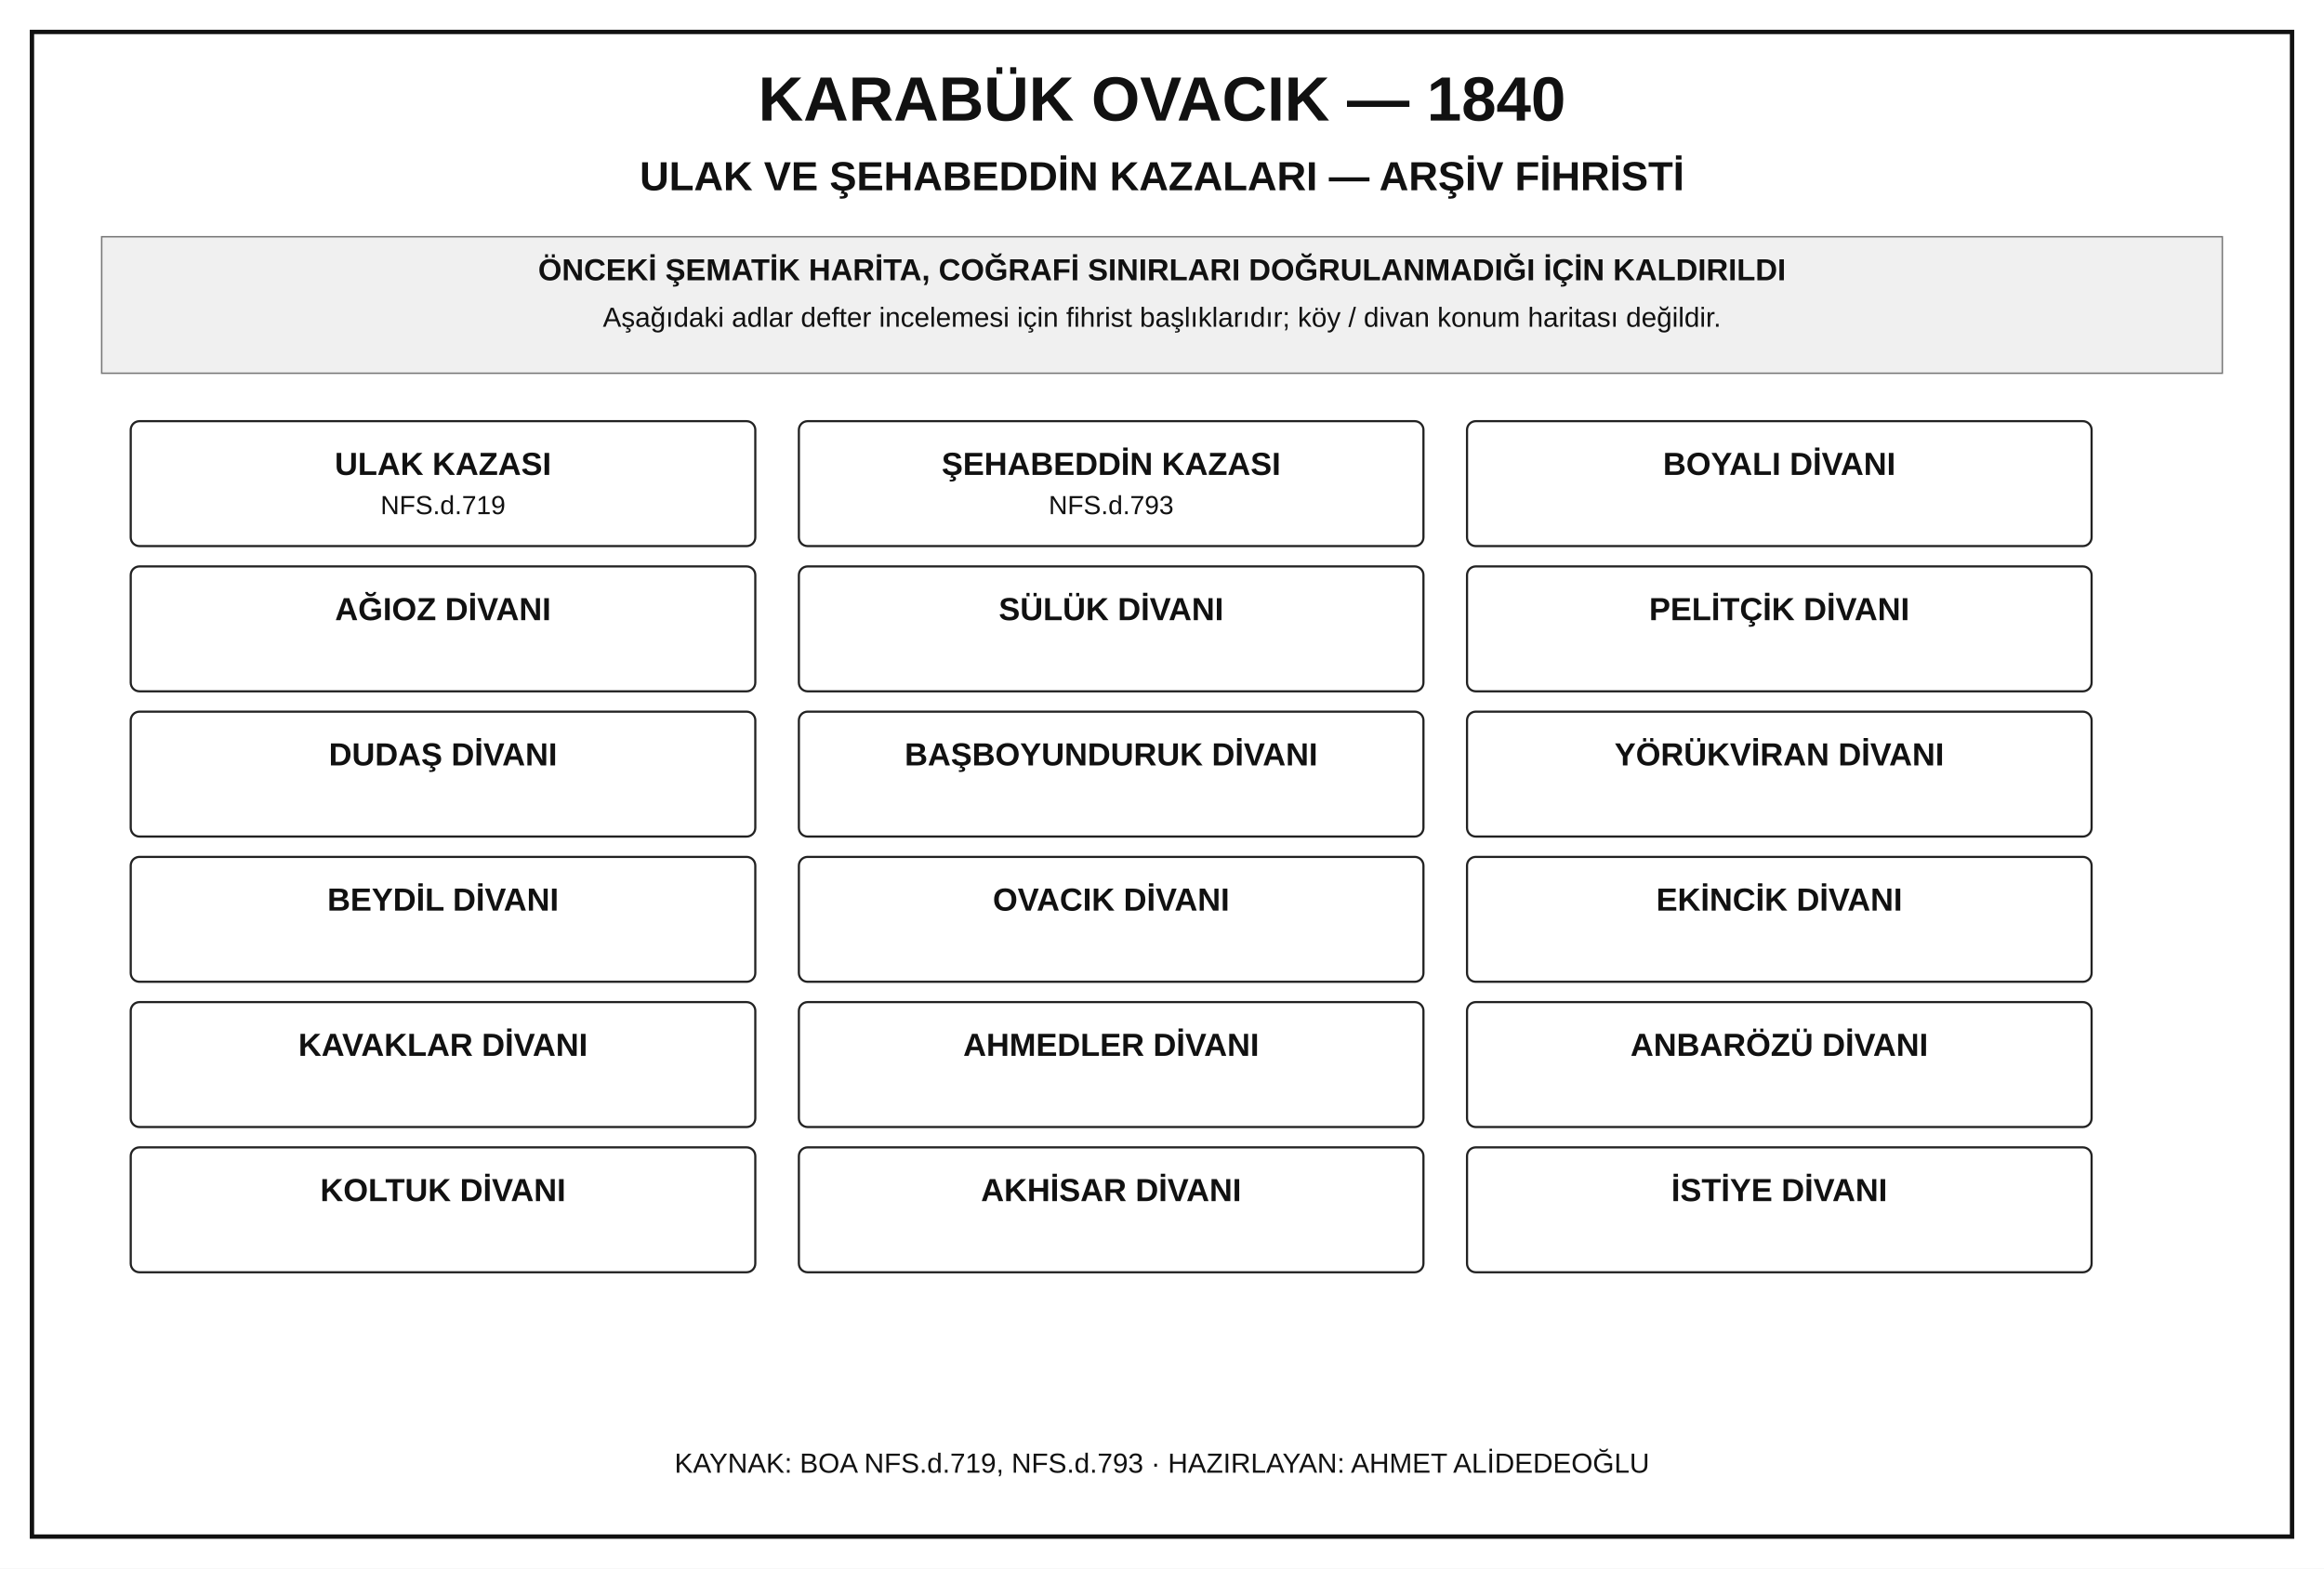
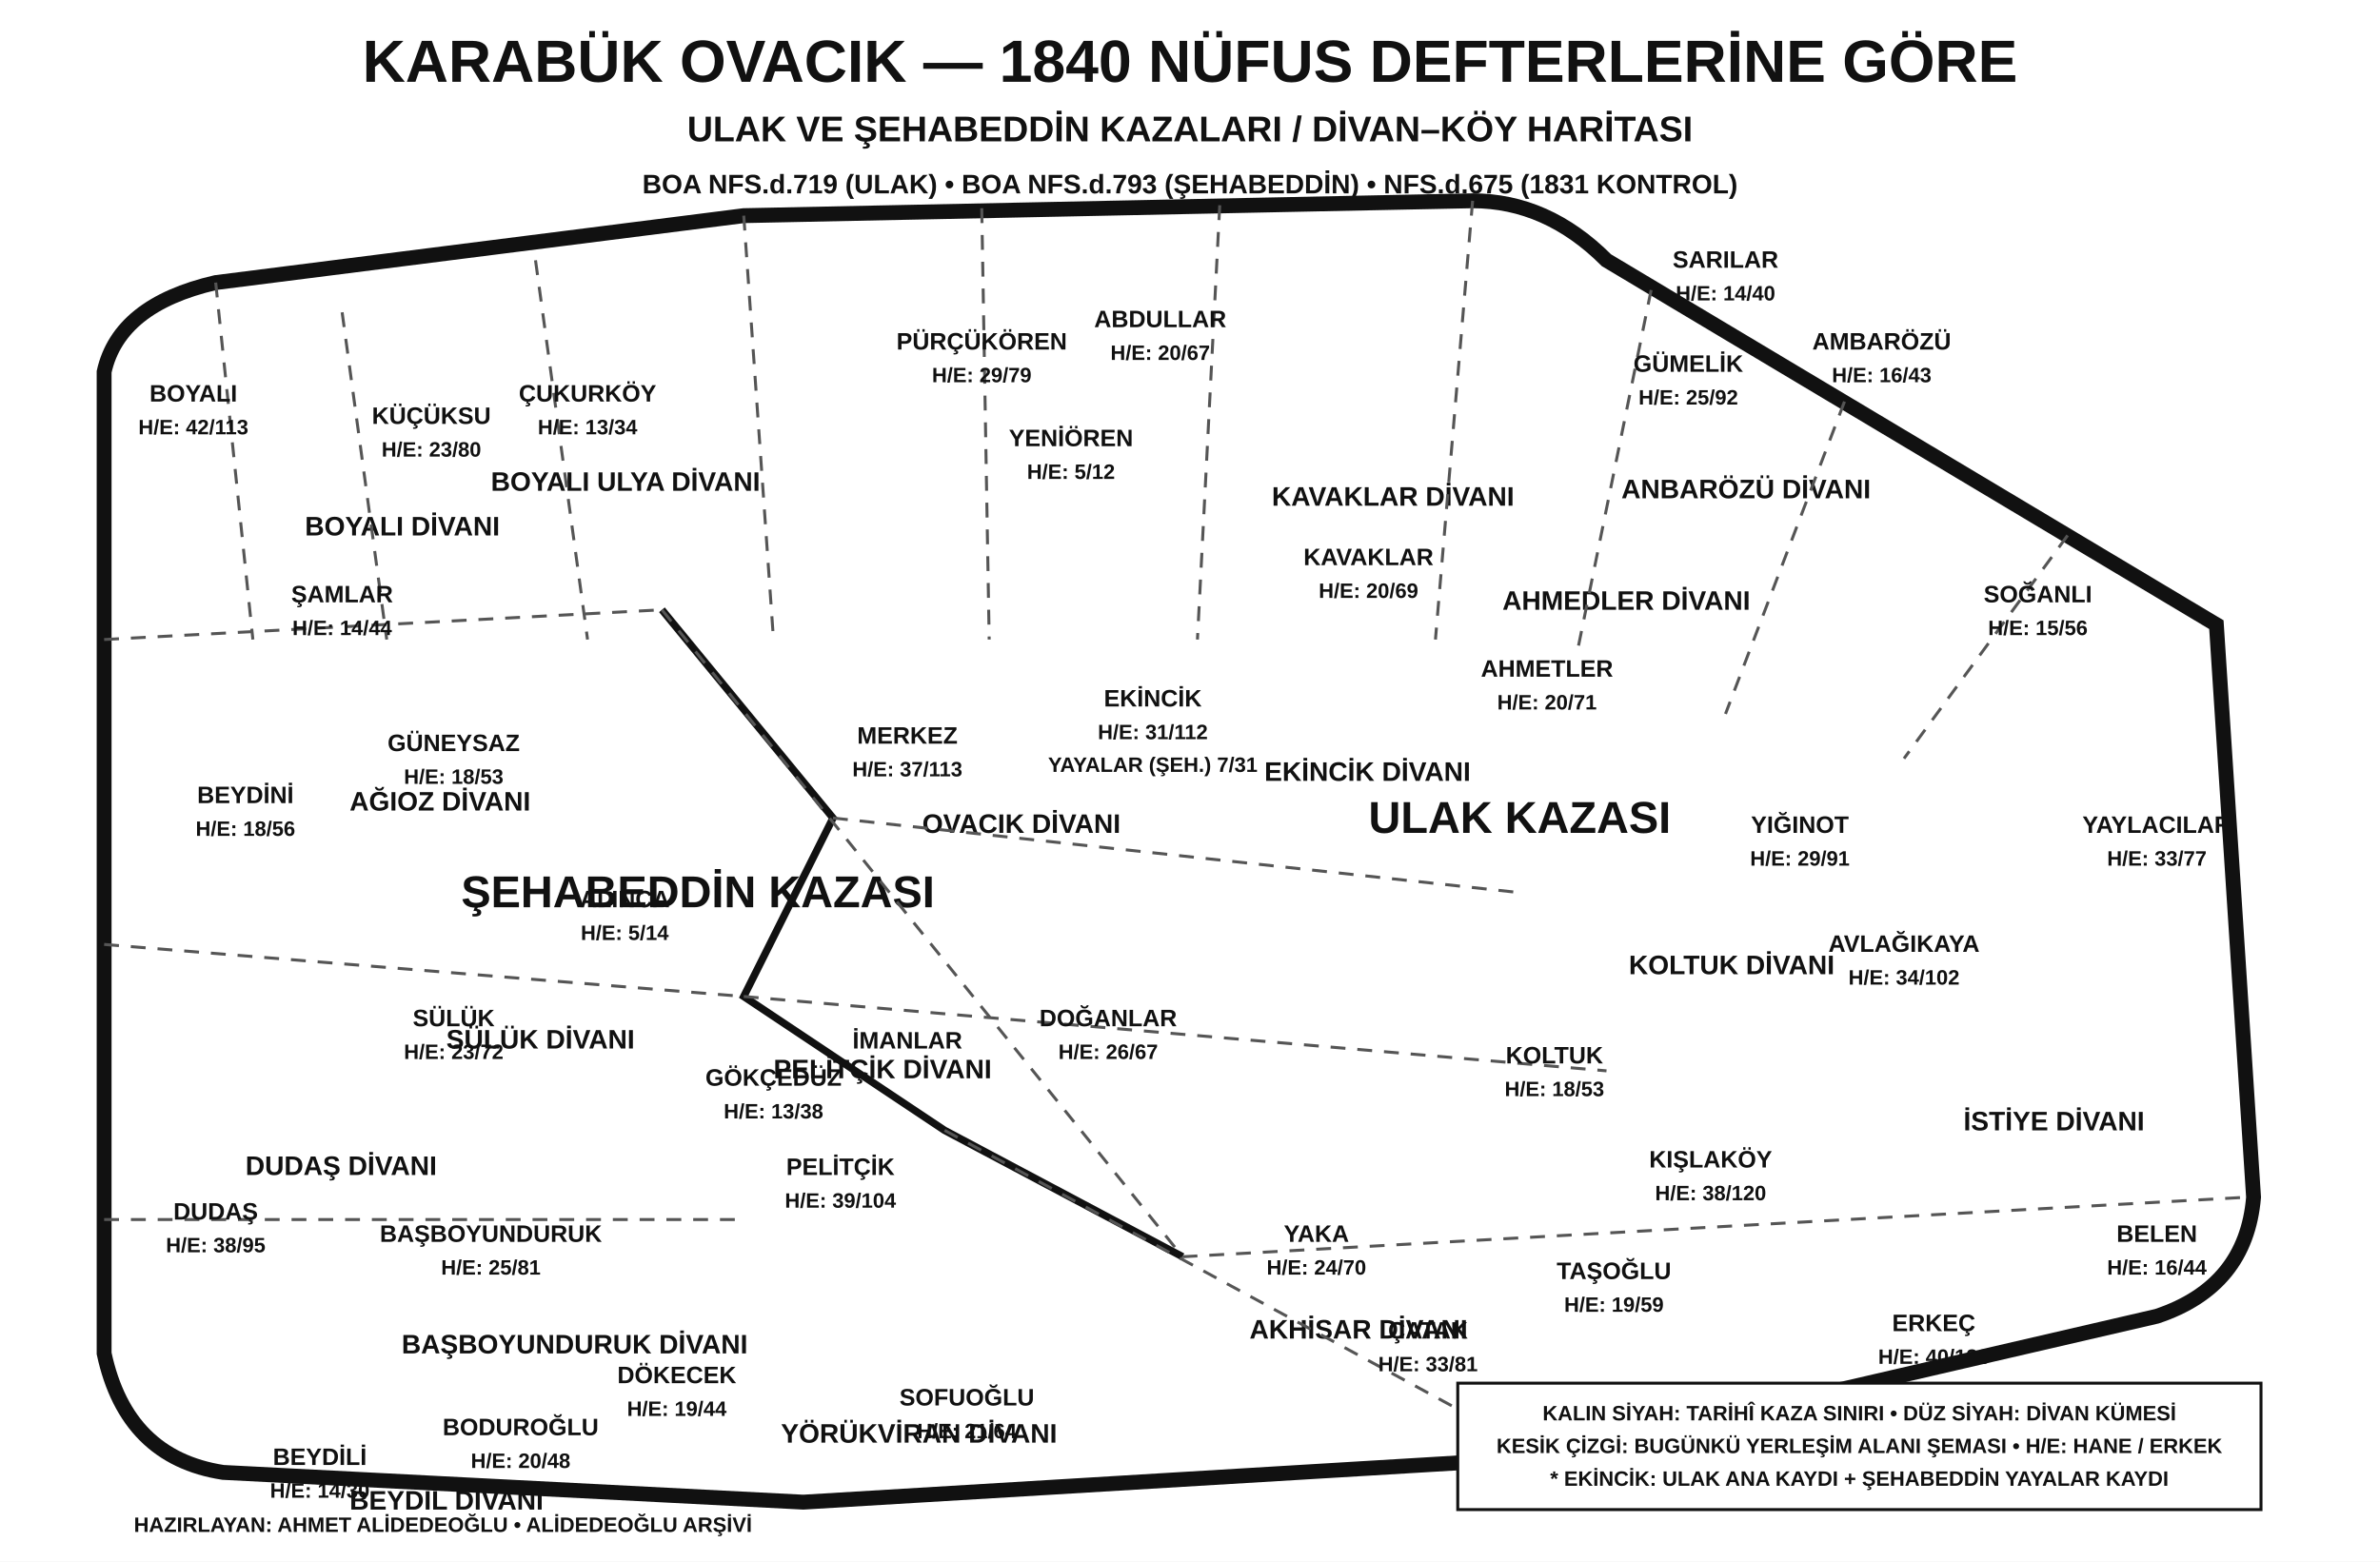
- <svg xmlns="http://www.w3.org/2000/svg" width="1600" height="1080" viewBox="0 0 1600 1080">
-   <rect width="1600" height="1080" fill="white" />
-   <g font-family="Arial,Helvetica,sans-serif" fill="#111">
-     <rect x="22" y="22" width="1556" height="1036" fill="none" stroke="#111" stroke-width="3" />
-     <text x="800" y="83" font-size="43" font-weight="900" text-anchor="middle">KARABÜK OVACIK — 1840</text>
-     <text x="800" y="131" font-size="28" font-weight="700" text-anchor="middle">ULAK VE ŞEHABEDDİN KAZALARI — ARŞİV FİHRİSTİ</text>
-     <rect x="70" y="163" width="1460" height="94" fill="#f0f0f0" stroke="#777" />
-     <text x="800" y="193" font-size="21" font-weight="800" text-anchor="middle">ÖNCEKİ ŞEMATİK HARİTA, COĞRAFİ SINIRLARI DOĞRULANMADIĞI İÇİN KALDIRILDI</text>
-     <text x="800" y="225" font-size="19" text-anchor="middle">Aşağıdaki adlar defter incelemesi için fihrist başlıklarıdır; köy / divan konum haritası değildir.</text>
-     <g>
-       <rect x="90" y="290" width="430" height="86" rx="6" fill="#fff" stroke="#222" stroke-width="1.5" />
-       <text x="305" y="327" font-size="22" font-weight="800" text-anchor="middle">ULAK KAZASI</text>
-       <text x="305" y="354" font-size="18" text-anchor="middle">NFS.d.719</text>
-     </g>
-     <g>
-       <rect x="550" y="290" width="430" height="86" rx="6" fill="#fff" stroke="#222" stroke-width="1.5" />
-       <text x="765" y="327" font-size="22" font-weight="800" text-anchor="middle">ŞEHABEDDİN KAZASI</text>
-       <text x="765" y="354" font-size="18" text-anchor="middle">NFS.d.793</text>
-     </g>
-     <g>
-       <rect x="1010" y="290" width="430" height="86" rx="6" fill="#fff" stroke="#222" stroke-width="1.5" />
-       <text x="1225" y="327" font-size="22" font-weight="800" text-anchor="middle">BOYALI DİVANI</text>
-     </g>
-     <g>
-       <rect x="90" y="390" width="430" height="86" rx="6" fill="#fff" stroke="#222" stroke-width="1.5" />
-       <text x="305" y="427" font-size="22" font-weight="800" text-anchor="middle">AĞIOZ DİVANI</text>
-     </g>
-     <g>
-       <rect x="550" y="390" width="430" height="86" rx="6" fill="#fff" stroke="#222" stroke-width="1.5" />
-       <text x="765" y="427" font-size="22" font-weight="800" text-anchor="middle">SÜLÜK DİVANI</text>
-     </g>
-     <g>
-       <rect x="1010" y="390" width="430" height="86" rx="6" fill="#fff" stroke="#222" stroke-width="1.5" />
-       <text x="1225" y="427" font-size="22" font-weight="800" text-anchor="middle">PELİTÇİK DİVANI</text>
-     </g>
-     <g>
-       <rect x="90" y="490" width="430" height="86" rx="6" fill="#fff" stroke="#222" stroke-width="1.5" />
-       <text x="305" y="527" font-size="22" font-weight="800" text-anchor="middle">DUDAŞ DİVANI</text>
-     </g>
-     <g>
-       <rect x="550" y="490" width="430" height="86" rx="6" fill="#fff" stroke="#222" stroke-width="1.5" />
-       <text x="765" y="527" font-size="22" font-weight="800" text-anchor="middle">BAŞBOYUNDURUK DİVANI</text>
-     </g>
-     <g>
-       <rect x="1010" y="490" width="430" height="86" rx="6" fill="#fff" stroke="#222" stroke-width="1.5" />
-       <text x="1225" y="527" font-size="22" font-weight="800" text-anchor="middle">YÖRÜKVİRAN DİVANI</text>
-     </g>
-     <g>
-       <rect x="90" y="590" width="430" height="86" rx="6" fill="#fff" stroke="#222" stroke-width="1.5" />
-       <text x="305" y="627" font-size="22" font-weight="800" text-anchor="middle">BEYDİL DİVANI</text>
-     </g>
-     <g>
-       <rect x="550" y="590" width="430" height="86" rx="6" fill="#fff" stroke="#222" stroke-width="1.5" />
-       <text x="765" y="627" font-size="22" font-weight="800" text-anchor="middle">OVACIK DİVANI</text>
-     </g>
-     <g>
-       <rect x="1010" y="590" width="430" height="86" rx="6" fill="#fff" stroke="#222" stroke-width="1.5" />
-       <text x="1225" y="627" font-size="22" font-weight="800" text-anchor="middle">EKİNCİK DİVANI</text>
-     </g>
-     <g>
-       <rect x="90" y="690" width="430" height="86" rx="6" fill="#fff" stroke="#222" stroke-width="1.5" />
-       <text x="305" y="727" font-size="22" font-weight="800" text-anchor="middle">KAVAKLAR DİVANI</text>
-     </g>
-     <g>
-       <rect x="550" y="690" width="430" height="86" rx="6" fill="#fff" stroke="#222" stroke-width="1.5" />
-       <text x="765" y="727" font-size="22" font-weight="800" text-anchor="middle">AHMEDLER DİVANI</text>
-     </g>
-     <g>
-       <rect x="1010" y="690" width="430" height="86" rx="6" fill="#fff" stroke="#222" stroke-width="1.5" />
-       <text x="1225" y="727" font-size="22" font-weight="800" text-anchor="middle">ANBARÖZÜ DİVANI</text>
-     </g>
-     <g>
-       <rect x="90" y="790" width="430" height="86" rx="6" fill="#fff" stroke="#222" stroke-width="1.5" />
-       <text x="305" y="827" font-size="22" font-weight="800" text-anchor="middle">KOLTUK DİVANI</text>
-     </g>
-     <g>
-       <rect x="550" y="790" width="430" height="86" rx="6" fill="#fff" stroke="#222" stroke-width="1.5" />
-       <text x="765" y="827" font-size="22" font-weight="800" text-anchor="middle">AKHİSAR DİVANI</text>
-     </g>
-     <g>
-       <rect x="1010" y="790" width="430" height="86" rx="6" fill="#fff" stroke="#222" stroke-width="1.5" />
-       <text x="1225" y="827" font-size="22" font-weight="800" text-anchor="middle">İSTİYE DİVANI</text>
-     </g>
-     <text x="800" y="1014" font-size="19" text-anchor="middle">KAYNAK: BOA NFS.d.719, NFS.d.793 · HAZIRLAYAN: AHMET ALİDEDEOĞLU</text>
+ <svg xmlns="http://www.w3.org/2000/svg" width="1600" height="1050" viewBox="0 0 1600 1050">
+   <style>
+ text{font-family:Arial,Helvetica,sans-serif;fill:#111;font-weight:700}.t{font-size:40px}.s{font-size:24px}.k{font-size:30px}.d{font-size:18px}.v{font-size:16px}.h{font-size:14px}.b{fill:#fff;stroke:#111;stroke-width:3}.db{fill:#fff;stroke:#111;stroke-width:5}.kb{fill:#fff;stroke:#111;stroke-width:10}.dash{fill:none;stroke:#555;stroke-width:2;stroke-dasharray:10 8}.box{fill:#fff;stroke:#111;stroke-width:2}
+ </style>
+   <rect width="1600" height="1050" fill="#fff" />
+   <text x="800" y="55" text-anchor="middle" class="t">KARABÜK OVACIK — 1840 NÜFUS DEFTERLERİNE GÖRE</text>
+   <text x="800" y="95" text-anchor="middle" class="s">ULAK VE ŞEHABEDDİN KAZALARI / DİVAN–KÖY HARİTASI</text>
+   <text x="800" y="130" text-anchor="middle" class="d">BOA NFS.d.719 (ULAK) • BOA NFS.d.793 (ŞEHABEDDİN) • NFS.d.675 (1831 KONTROL)</text>
+   <path class="kb" d="M70 250 Q80 205 145 190 L500 145 L990 135 Q1040 135 1080 175 L1490 420 L1515 805 Q1510 865 1450 885 L1040 980 L540 1010 L150 990 Q85 980 70 910 Z" />
+   <path class="db" d="M445 410 L560 550 L500 670 L635 760 L795 845" />
+   <text x="310" y="610" class="k">ŞEHABEDDİN KAZASI</text>
+   <text x="920" y="560" class="k">ULAK KAZASI</text>
+   <g class="d">
+     <text x="205" y="360">BOYALI DİVANI</text>
+     <text x="330" y="330">BOYALI ULYA DİVANI</text>
+     <text x="235" y="545">AĞIOZ DİVANI</text>
+     <text x="300" y="705">SÜLÜK DİVANI</text>
+     <text x="520" y="725">PELİTÇİK DİVANI</text>
+     <text x="165" y="790">DUDAŞ DİVANI</text>
+     <text x="270" y="910">BAŞBOYUNDURUK DİVANI</text>
+     <text x="525" y="970">YÖRÜKVİRAN DİVANI</text>
+     <text x="235" y="1015">BEYDİL DİVANI</text>
+     <text x="620" y="560">OVACIK DİVANI</text>
+     <text x="850" y="525">EKİNCİK DİVANI</text>
+     <text x="855" y="340">KAVAKLAR DİVANI</text>
+     <text x="1010" y="410">AHMEDLER DİVANI</text>
+     <text x="1090" y="335">ANBARÖZÜ DİVANI</text>
+     <text x="1095" y="655">KOLTUK DİVANI</text>
+     <text x="840" y="900">AKHİSAR DİVANI</text>
+     <text x="1320" y="760">İSTİYE DİVANI</text>
  </g>
+   <path class="dash" d="M145 190 L170 430 M230 210 L260 430 M360 175 L395 430 M500 145 L520 430 M660 140 L665 430 M820 138 L805 430 M990 135 L965 430 M1110 195 L1060 440 M1240 270 L1160 480 M1390 360 L1280 510" />
+   <path class="dash" d="M70 430 L445 410 M70 635 L500 670 M70 820 L500 820 M445 410 L795 845 M560 550 L1020 600 M500 670 L1080 720 M635 760 L1040 980 M795 845 L1510 805" />
+   <g text-anchor="middle">
+     <text x="130" y="270" class="v">BOYALI</text>
+     <text x="130" y="292" class="h">H/E: 42/113</text>
+     <text x="290" y="285" class="v">KÜÇÜKSU</text>
+     <text x="290" y="307" class="h">H/E: 23/80</text>
+     <text x="395" y="270" class="v">ÇUKURKÖY</text>
+     <text x="395" y="292" class="h">H/E: 13/34</text>
+     <text x="230" y="405" class="v">ŞAMLAR</text>
+     <text x="230" y="427" class="h">H/E: 14/44</text>
+     <text x="165" y="540" class="v">BEYDİNİ</text>
+     <text x="165" y="562" class="h">H/E: 18/56</text>
+     <text x="305" y="505" class="v">GÜNEYSAZ</text>
+     <text x="305" y="527" class="h">H/E: 18/53</text>
+     <text x="420" y="610" class="v">ALINCA</text>
+     <text x="420" y="632" class="h">H/E: 5/14</text>
+     <text x="305" y="690" class="v">SÜLÜK</text>
+     <text x="305" y="712" class="h">H/E: 23/72</text>
+     <text x="145" y="820" class="v">DUDAŞ</text>
+     <text x="145" y="842" class="h">H/E: 38/95</text>
+     <text x="330" y="835" class="v">BAŞBOYUNDURUK</text>
+     <text x="330" y="857" class="h">H/E: 25/81</text>
+     <text x="520" y="730" class="v">GÖKÇEDÜZ</text>
+     <text x="520" y="752" class="h">H/E: 13/38</text>
+     <text x="565" y="790" class="v">PELİTÇİK</text>
+     <text x="565" y="812" class="h">H/E: 39/104</text>
+     <text x="455" y="930" class="v">DÖKECEK</text>
+     <text x="455" y="952" class="h">H/E: 19/44</text>
+     <text x="350" y="965" class="v">BODUROĞLU</text>
+     <text x="350" y="987" class="h">H/E: 20/48</text>
+     <text x="650" y="945" class="v">SOFUOĞLU</text>
+     <text x="650" y="967" class="h">H/E: 21/64</text>
+     <text x="215" y="985" class="v">BEYDİLİ</text>
+     <text x="215" y="1007" class="h">H/E: 14/30</text>
+     <text x="610" y="500" class="v">MERKEZ</text>
+     <text x="610" y="522" class="h">H/E: 37/113</text>
+     <text x="745" y="690" class="v">DOĞANLAR</text>
+     <text x="745" y="712" class="h">H/E: 26/67</text>
+     <text x="610" y="705" class="v">İMANLAR</text>
+     <text x="775" y="475" class="v">EKİNCİK</text>
+     <text x="775" y="497" class="h">H/E: 31/112</text>
+     <text x="775" y="519" class="h">YAYALAR (ŞEH.) 7/31</text>
+     <text x="720" y="300" class="v">YENİÖREN</text>
+     <text x="720" y="322" class="h">H/E: 5/12</text>
+     <text x="660" y="235" class="v">PÜRÇÜKÖREN</text>
+     <text x="660" y="257" class="h">H/E: 29/79</text>
+     <text x="780" y="220" class="v">ABDULLAR</text>
+     <text x="780" y="242" class="h">H/E: 20/67</text>
+     <text x="920" y="380" class="v">KAVAKLAR</text>
+     <text x="920" y="402" class="h">H/E: 20/69</text>
+     <text x="1040" y="455" class="v">AHMETLER</text>
+     <text x="1040" y="477" class="h">H/E: 20/71</text>
+     <text x="1135" y="250" class="v">GÜMELİK</text>
+     <text x="1135" y="272" class="h">H/E: 25/92</text>
+     <text x="1265" y="235" class="v">AMBARÖZÜ</text>
+     <text x="1265" y="257" class="h">H/E: 16/43</text>
+     <text x="1160" y="180" class="v">SARILAR</text>
+     <text x="1160" y="202" class="h">H/E: 14/40</text>
+     <text x="1370" y="405" class="v">SOĞANLI</text>
+     <text x="1370" y="427" class="h">H/E: 15/56</text>
+     <text x="1450" y="560" class="v">YAYLACILAR</text>
+     <text x="1450" y="582" class="h">H/E: 33/77</text>
+     <text x="1210" y="560" class="v">YIĞINOT</text>
+     <text x="1210" y="582" class="h">H/E: 29/91</text>
+     <text x="1280" y="640" class="v">AVLAĞIKAYA</text>
+     <text x="1280" y="662" class="h">H/E: 34/102</text>
+     <text x="1045" y="715" class="v">KOLTUK</text>
+     <text x="1045" y="737" class="h">H/E: 18/53</text>
+     <text x="1150" y="785" class="v">KIŞLAKÖY</text>
+     <text x="1150" y="807" class="h">H/E: 38/120</text>
+     <text x="1300" y="895" class="v">ERKEÇ</text>
+     <text x="1300" y="917" class="h">H/E: 40/128</text>
+     <text x="1450" y="835" class="v">BELEN</text>
+     <text x="1450" y="857" class="h">H/E: 16/44</text>
+     <text x="885" y="835" class="v">YAKA</text>
+     <text x="885" y="857" class="h">H/E: 24/70</text>
+     <text x="960" y="900" class="v">ÇATAK</text>
+     <text x="960" y="922" class="h">H/E: 33/81</text>
+     <text x="1085" y="860" class="v">TAŞOĞLU</text>
+     <text x="1085" y="882" class="h">H/E: 19/59</text>
+   </g>
+   <rect x="980" y="930" width="540" height="85" class="box" />
+   <text x="1250" y="955" text-anchor="middle" class="h">KALIN SİYAH: TARİHÎ KAZA SINIRI • DÜZ SİYAH: DİVAN KÜMESİ</text>
+   <text x="1250" y="977" text-anchor="middle" class="h">KESİK ÇİZGİ: BUGÜNKÜ YERLEŞİM ALANI ŞEMASI • H/E: HANE / ERKEK</text>
+   <text x="1250" y="999" text-anchor="middle" class="h">* EKİNCİK: ULAK ANA KAYDI + ŞEHABEDDİN YAYALAR KAYDI</text>
+   <text x="90" y="1030" class="h">HAZIRLAYAN: AHMET ALİDEDEOĞLU • ALİDEDEOĞLU ARŞİVİ</text>
</svg>
